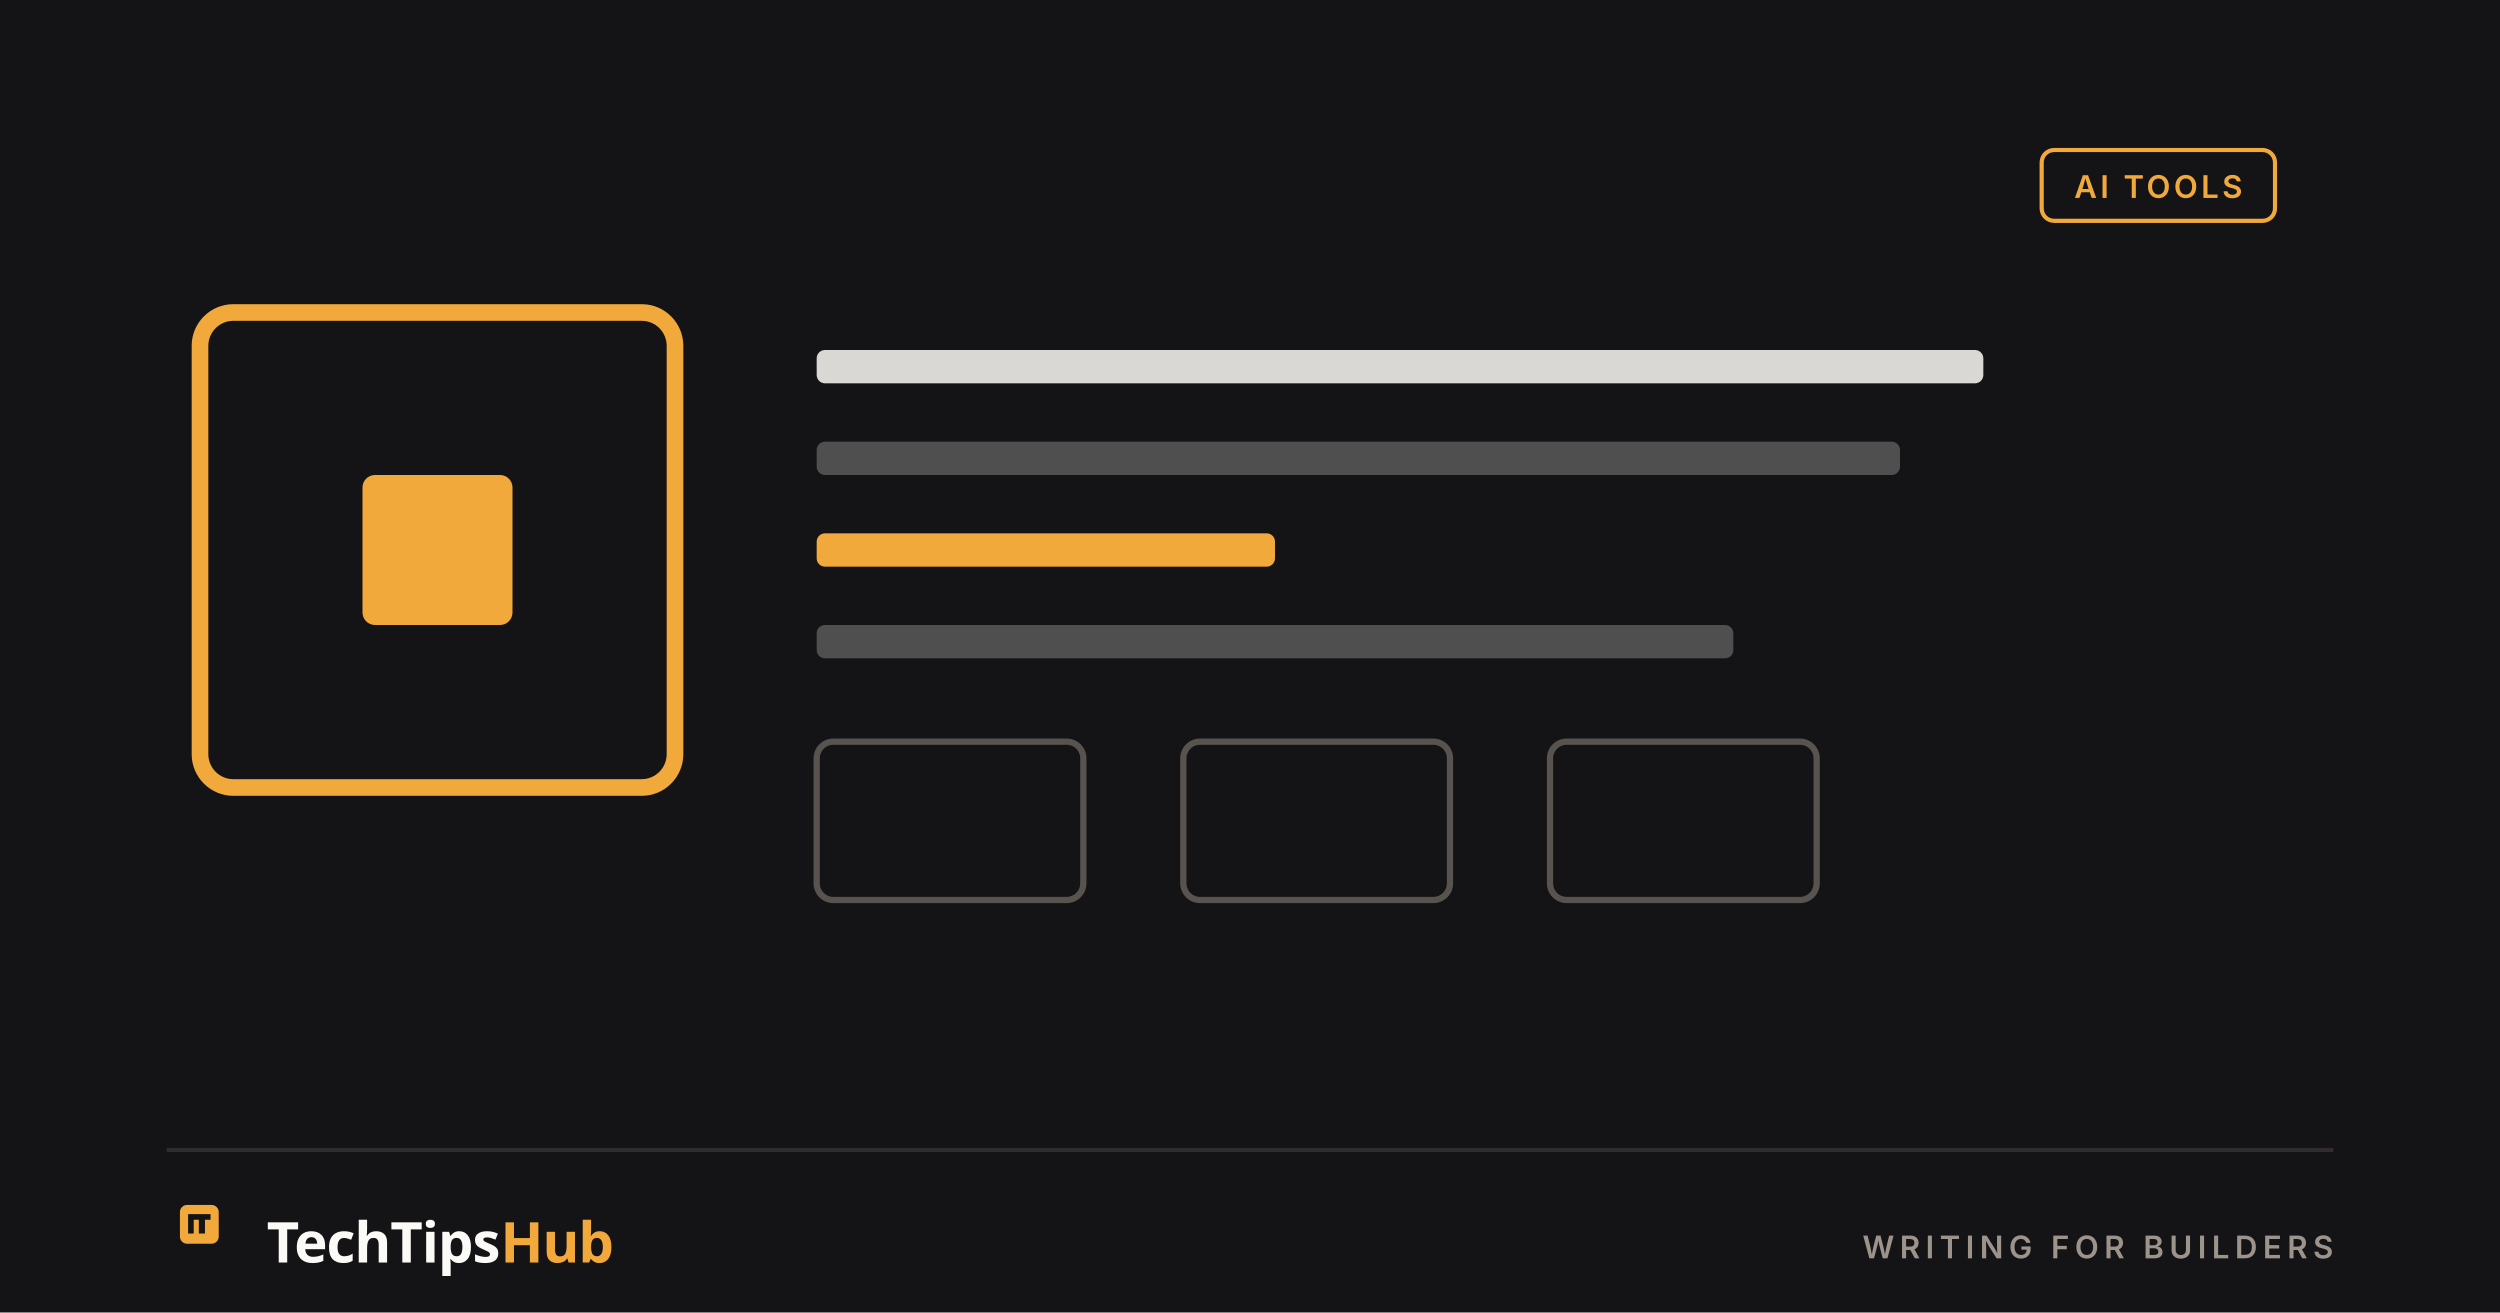
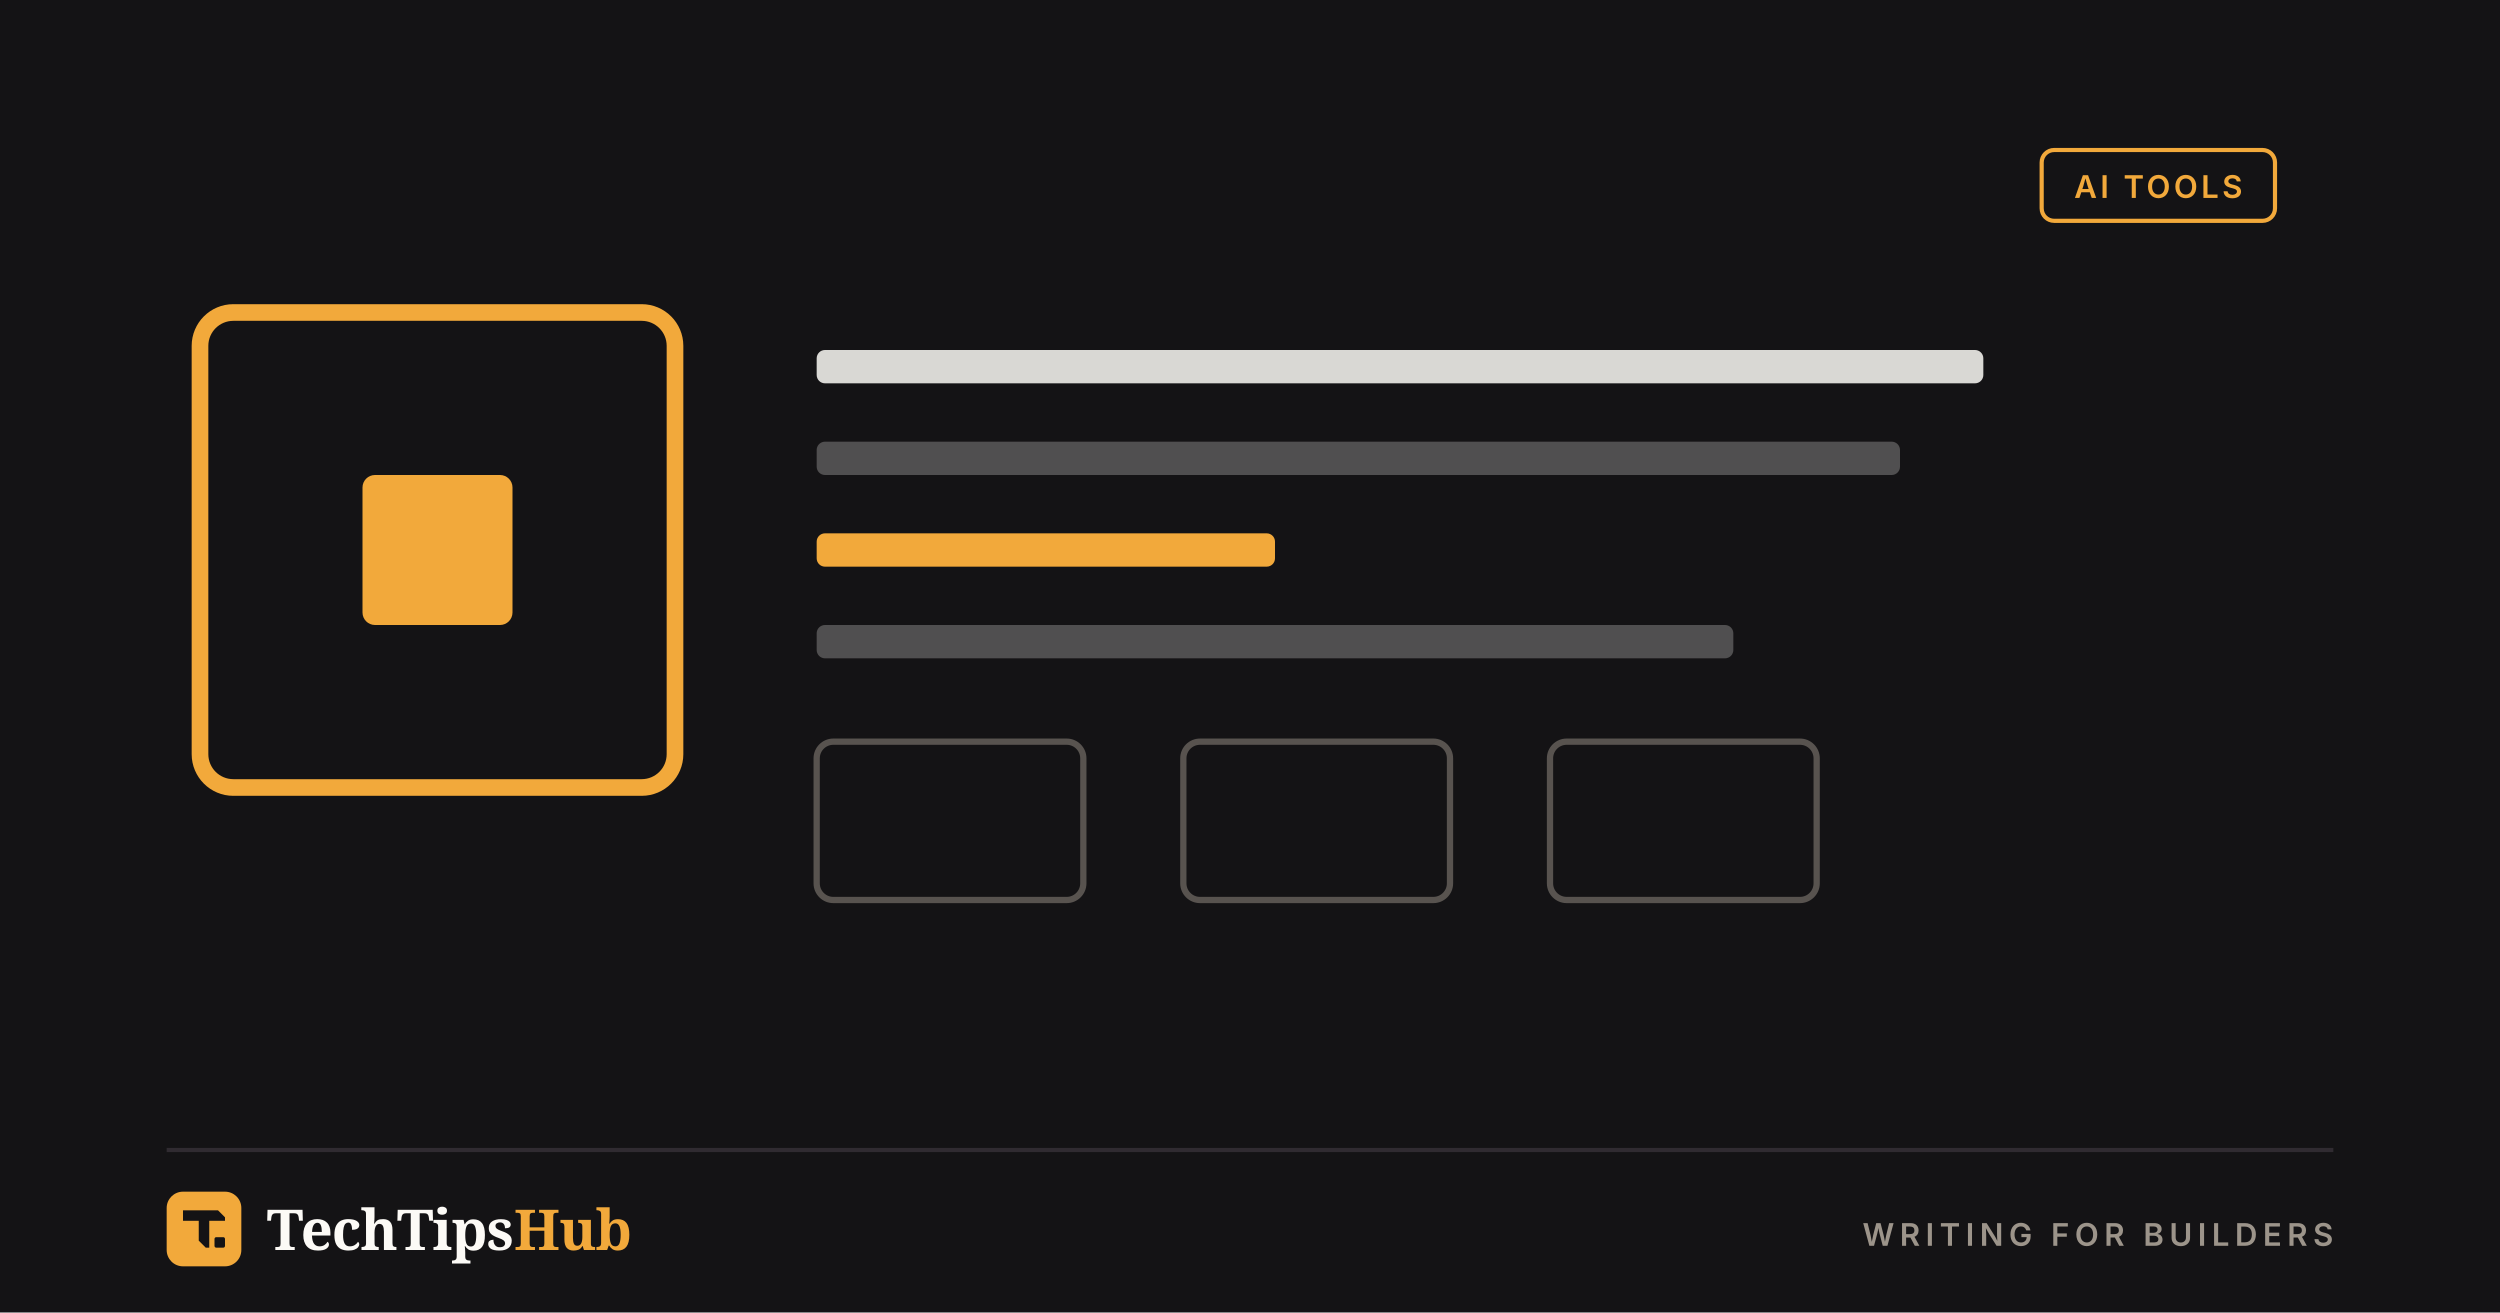
<svg xmlns="http://www.w3.org/2000/svg" viewBox="0 0 1200 630" width="1200" height="630">
  <rect width="1200" height="630" fill="#141315" />
  <g transform="translate(96 150)">
    <rect x="0" y="0" width="228" height="228" rx="16" fill="none" stroke="#F2A93B" stroke-width="8" />
    <rect x="78" y="78" width="72" height="72" rx="6" fill="#F2A93B" />
  </g>
  <rect x="392" y="168" width="560" height="16" rx="4" fill="#FCFAF6" opacity="0.85" />
  <rect x="392" y="212" width="520" height="16" rx="4" fill="#FCFAF6" opacity="0.26" />
  <rect x="392" y="256" width="220" height="16" rx="4" fill="#F2A93B" opacity="1" />
  <rect x="392" y="300" width="440" height="16" rx="4" fill="#FCFAF6" opacity="0.26" />
  <rect x="392" y="356" width="128" height="76" rx="8" fill="none" stroke="#9C948A" stroke-width="3" opacity="0.5" />
  <rect x="568" y="356" width="128" height="76" rx="8" fill="none" stroke="#9C948A" stroke-width="3" opacity="0.5" />
  <rect x="744" y="356" width="128" height="76" rx="8" fill="none" stroke="#9C948A" stroke-width="3" opacity="0.5" />
  <rect x="980" y="72" width="112" height="34" rx="6" fill="none" stroke="#F2A93B" stroke-width="2" />
  <text x="1036" y="95" text-anchor="middle" font-family="Archivo, Inter, system-ui, sans-serif" font-weight="600" font-size="15" letter-spacing="1.6" fill="#F2A93B">AI TOOLS</text>
  <line x1="80" y1="552" x2="1120" y2="552" stroke="#302B31" stroke-width="2" />
-   <g transform="translate(80 572) scale(0.245)">
-     <rect x="26" y="26" width="76" height="76" rx="14" fill="#F2A93B" />
-     <path d="M42 44h44v11H75v27H63V55H53v27H42V55z" fill="#141315" />
+   <g transform="translate(80 572) scale(0.28)">
+     <rect width="128" height="128" rx="28" fill="#F2A93B" />
+     <path d="M28 32H88L100 44V50H73V96H67L55 84V50H28V32Z" fill="#141315" />
+     <rect x="82" y="78" width="18" height="18" rx="3" fill="#141315" />
  </g>
-   <text x="128" y="606" font-family="Fraunces" font-weight="700" font-size="27" letter-spacing="-0.5" fill="#FCFAF6">TechTips<tspan fill="#F2A93B">Hub</tspan>
+   <text x="128" y="600" font-family="Fraunces, Georgia, serif" font-weight="700" font-size="27" letter-spacing="-0.5" fill="#FCFAF6">TechTips<tspan fill="#F2A93B">Hub</tspan>
  </text>
-   <text x="1120" y="604" text-anchor="end" font-family="Archivo, Inter, system-ui, sans-serif" font-weight="600" font-size="15" letter-spacing="2.6" fill="#9C948A">WRITING FOR BUILDERS</text>
+   <text x="1120" y="598" text-anchor="end" font-family="Archivo, Inter, system-ui, sans-serif" font-weight="600" font-size="15" letter-spacing="2.6" fill="#9C948A">WRITING FOR BUILDERS</text>
</svg>
